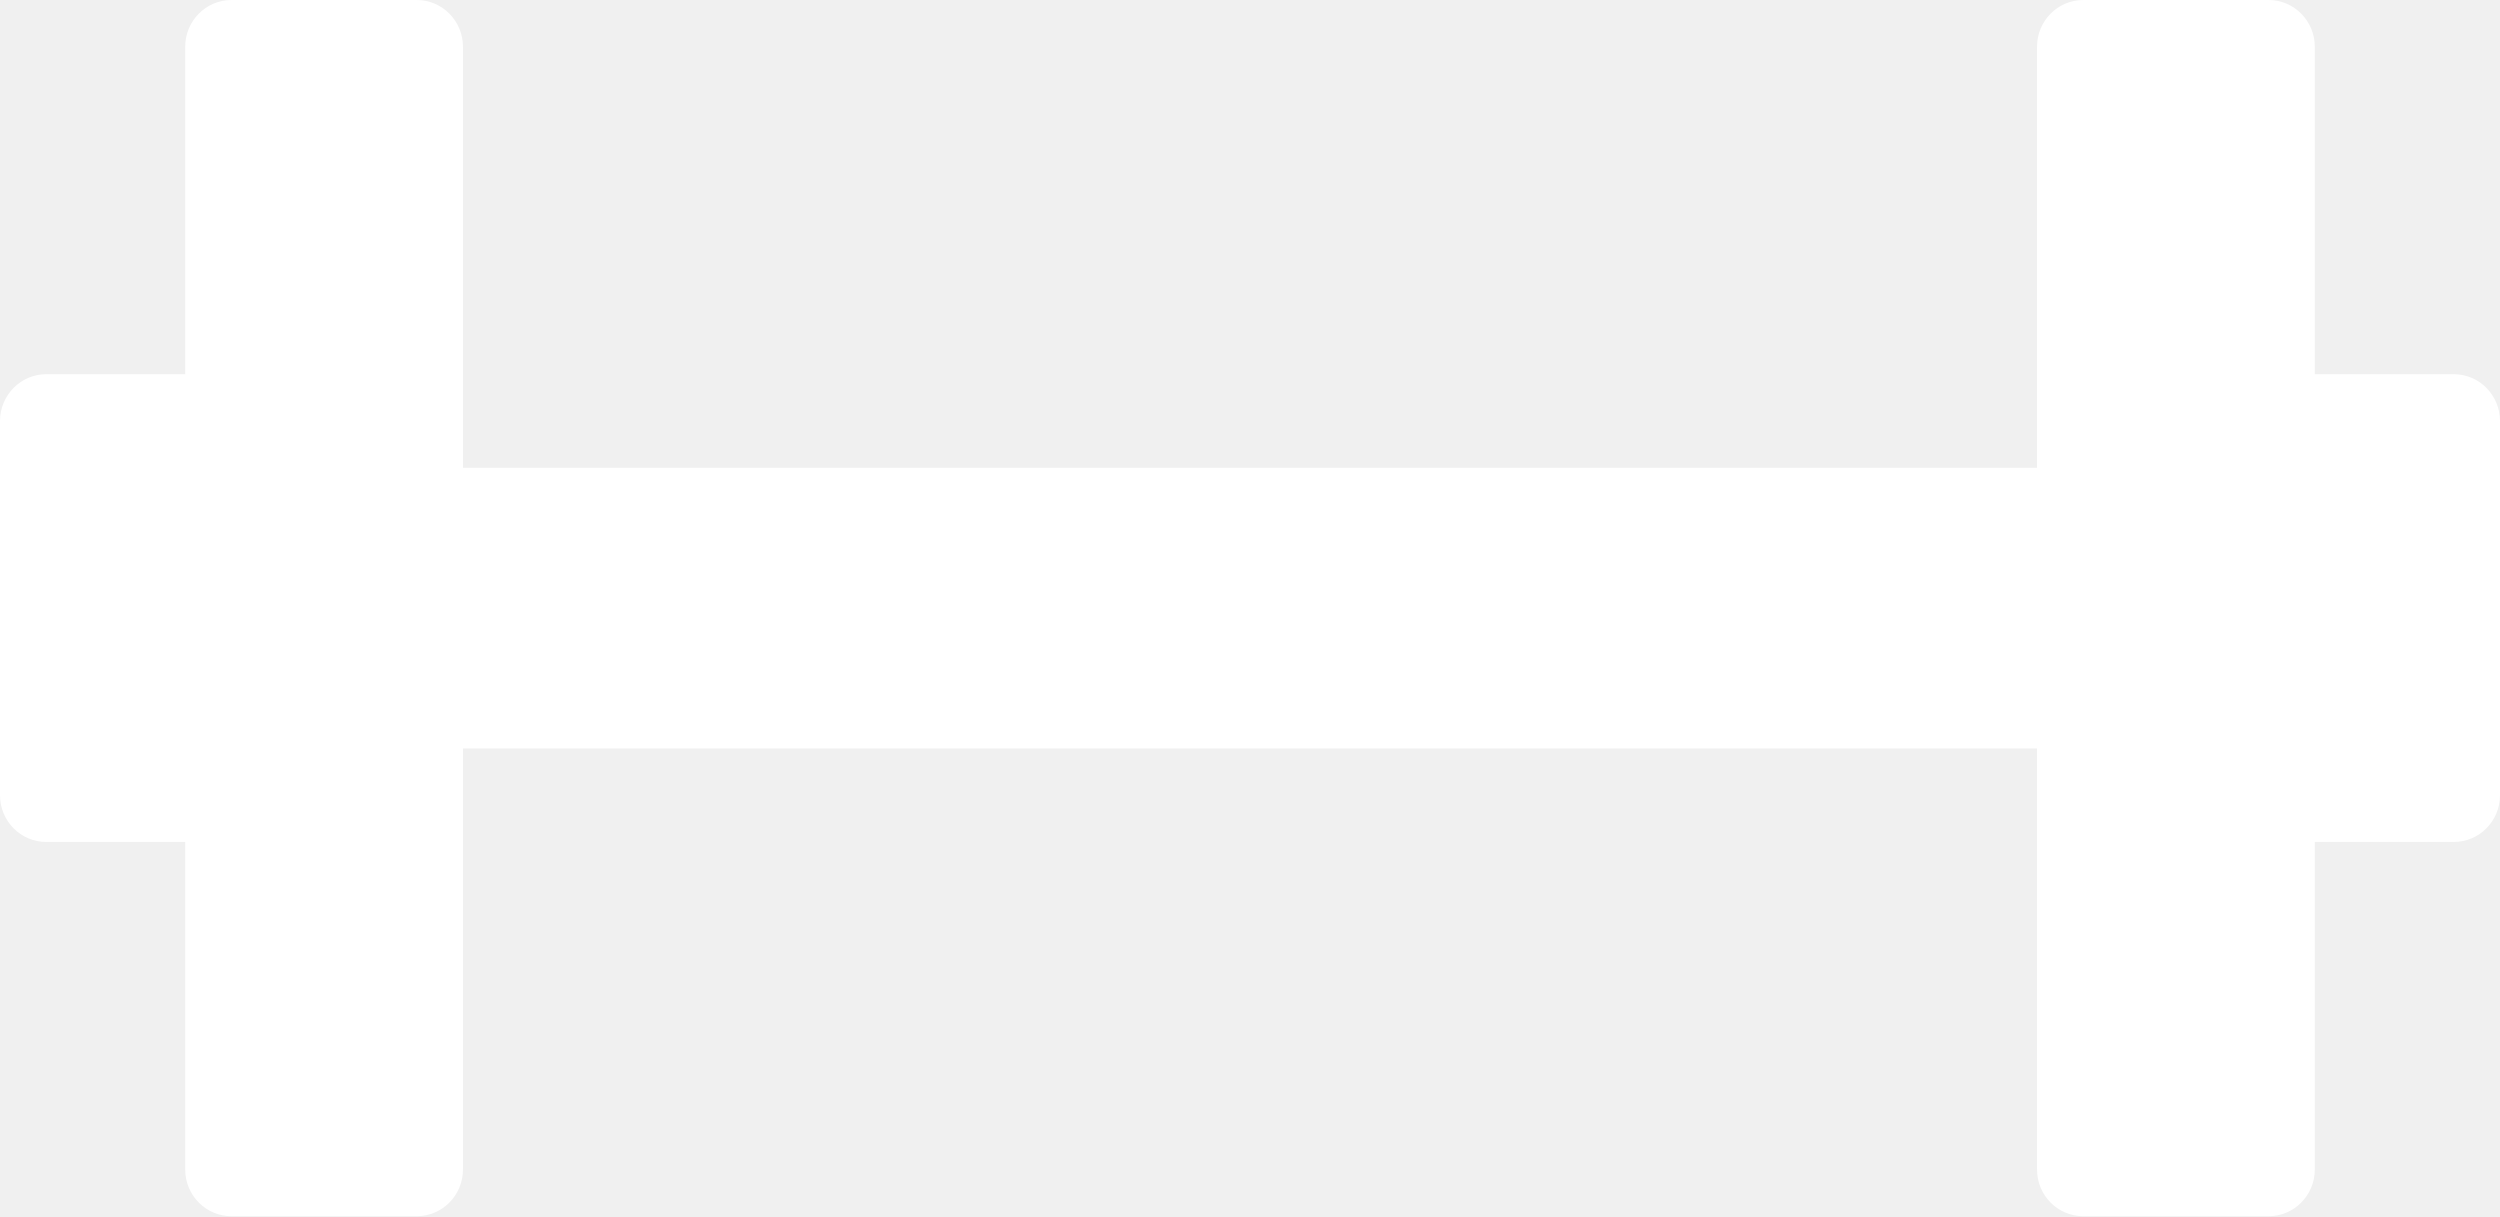
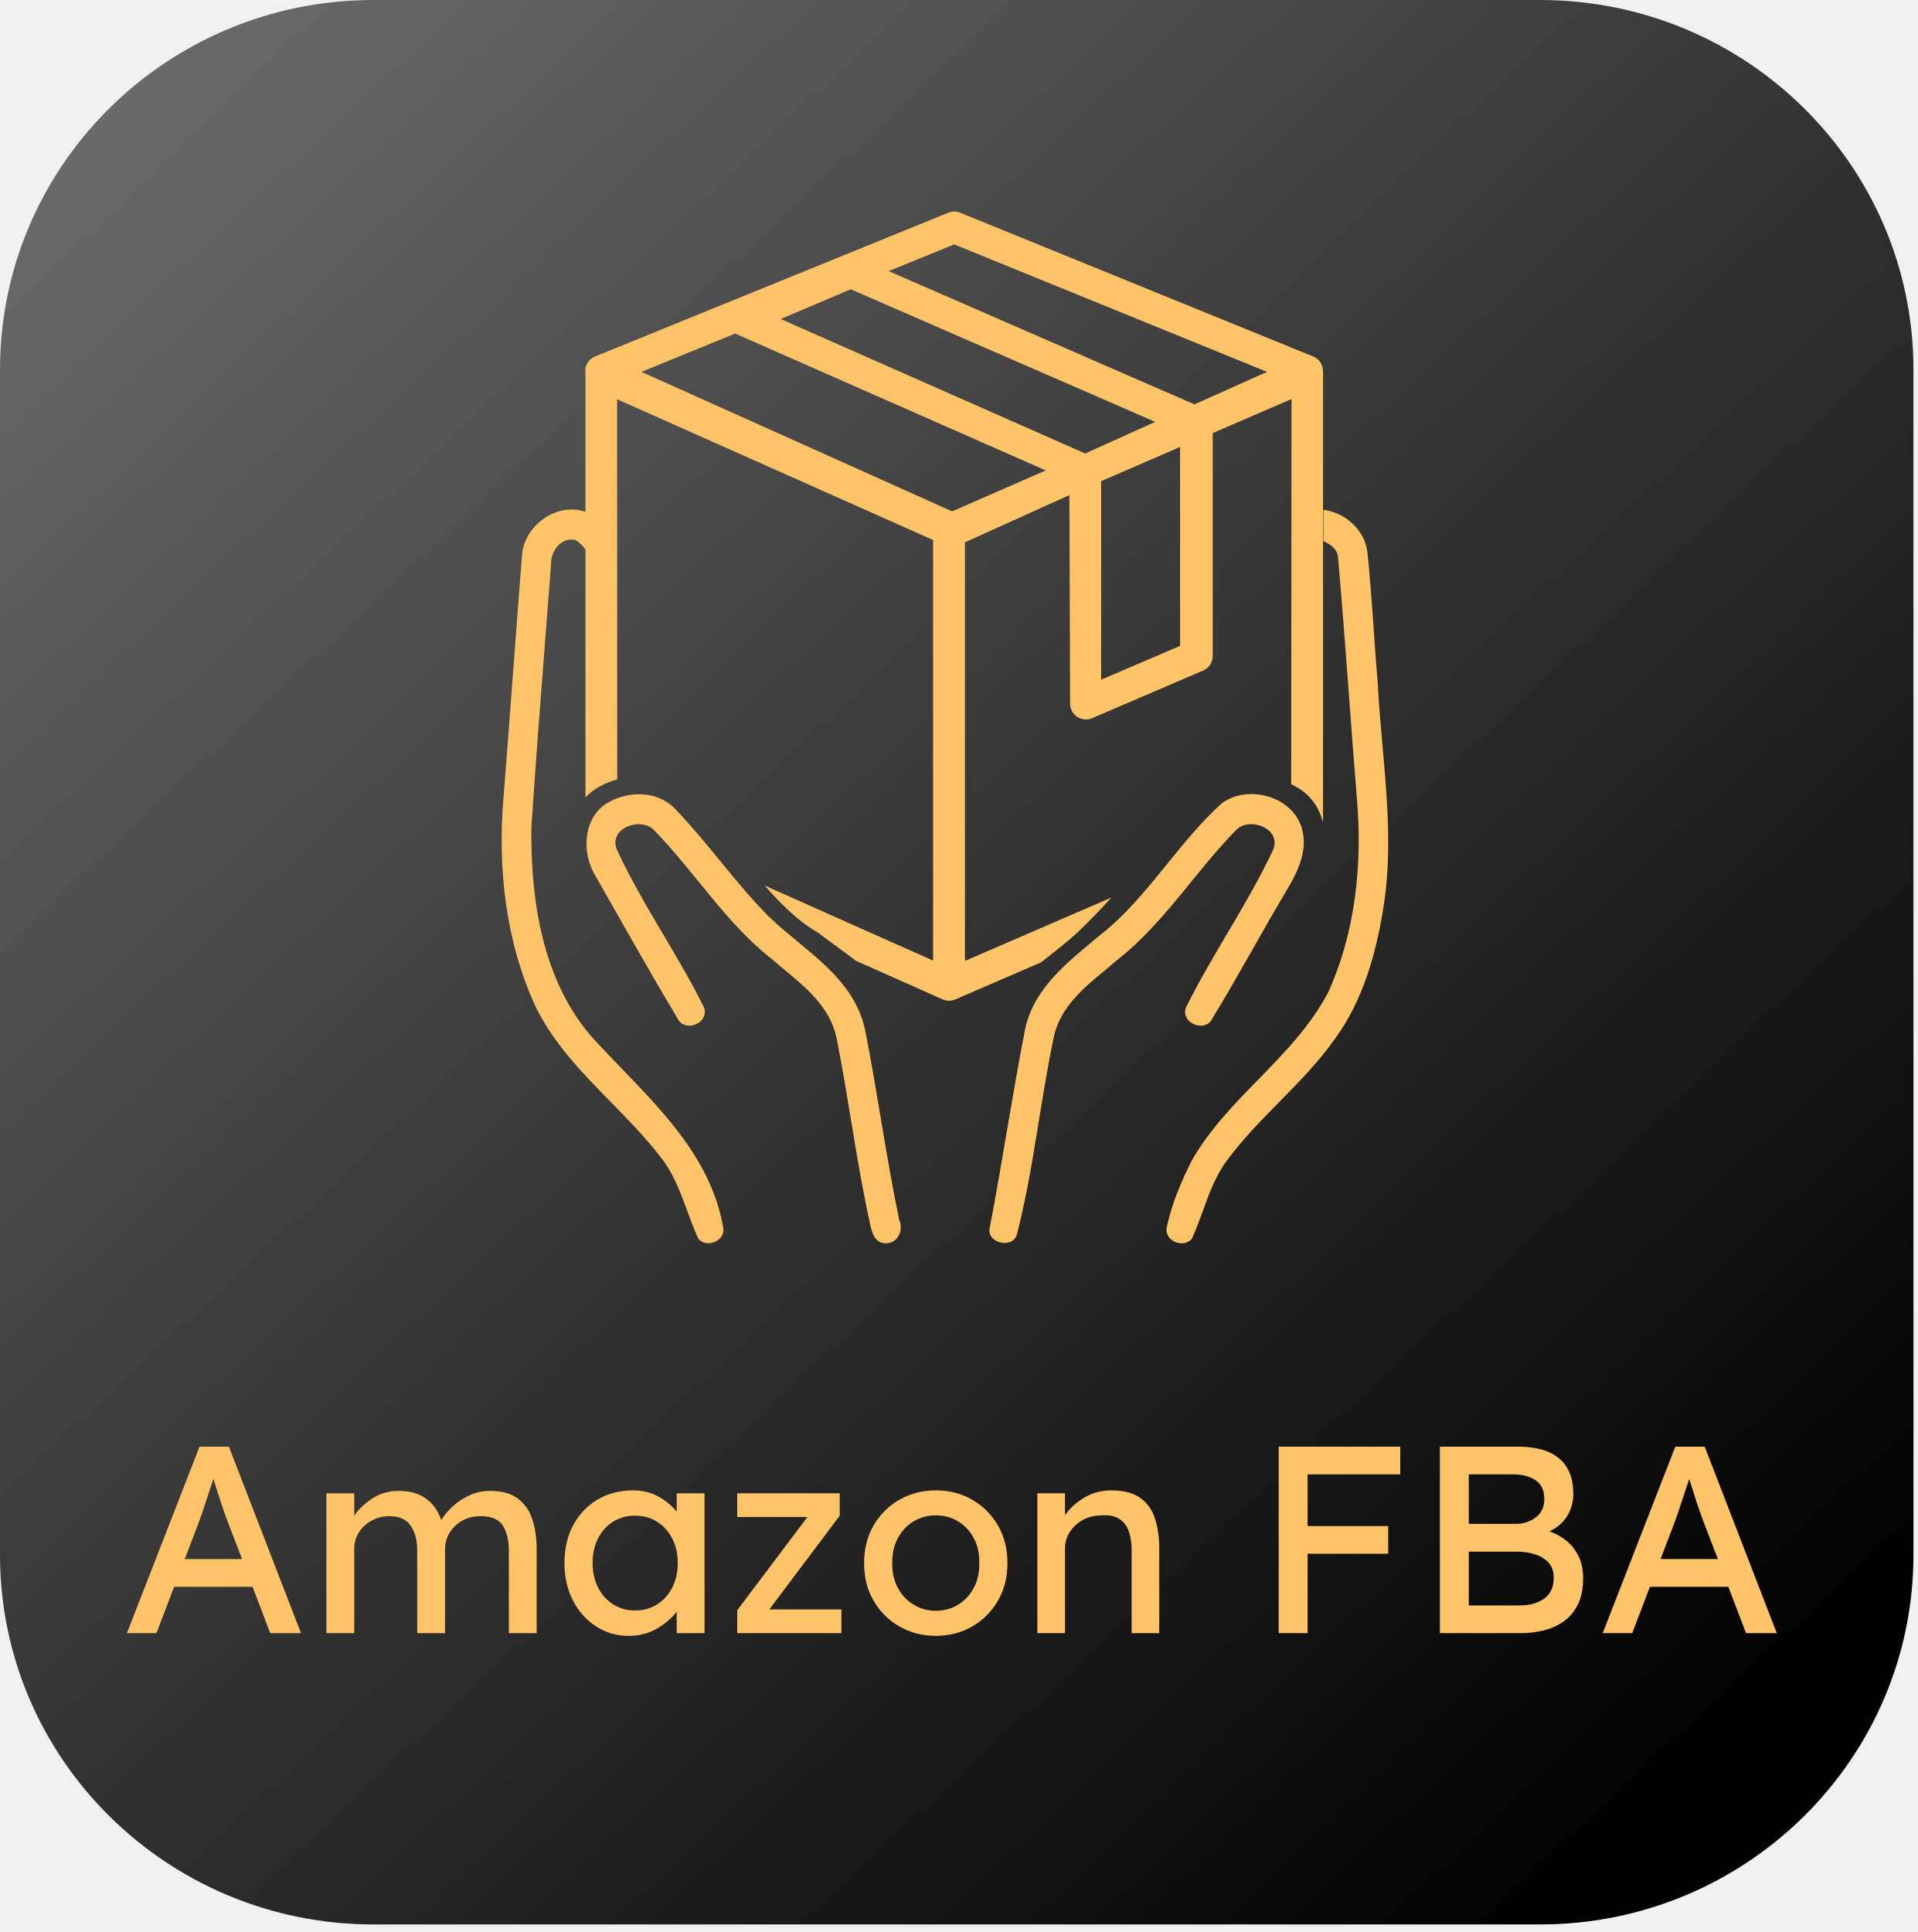
- <svg xmlns="http://www.w3.org/2000/svg" width="37" height="18" viewBox="0 0 37 18" fill="none">
-   <path d="M36.315 5.538H34.259V0.692C34.259 0.31 33.953 0 33.574 0H30.833C30.454 0 30.148 0.31 30.148 0.692V6.923H6.852V0.692C6.852 0.31 6.545 0 6.167 0H3.426C3.048 0 2.741 0.31 2.741 0.692V5.538H0.685C0.307 5.538 0 5.849 0 6.231V11.769C0 12.152 0.307 12.461 0.685 12.461H2.741V17.308C2.741 17.691 3.048 18 3.426 18H6.167C6.545 18 6.852 17.691 6.852 17.308V11.077H30.148V17.308C30.148 17.691 30.454 18 30.833 18H33.574C33.953 18 34.259 17.691 34.259 17.308V12.461H36.315C36.694 12.461 37 12.152 37 11.769V6.231C37 5.849 36.694 5.538 36.315 5.538Z" fill="white" />
+ <svg xmlns="http://www.w3.org/2000/svg" width="136" height="137" viewBox="0 0 136 137" fill="none">
+   <path d="M26.48 0H109.211C123.836 0 135.691 11.738 135.691 26.215V110.248C135.691 124.726 123.836 136.464 109.211 136.464H26.48C11.855 136.464 0 124.726 0 110.248V26.215C0 11.738 11.855 0 26.48 0Z" fill="url(#paint0_linear_585_891)" />
+   <path d="M19.164 115.808L17.91 112.524H12.346L11.092 115.808H9L14.149 102.584H16.233L21.345 115.808H19.164ZM14.111 107.912L13.103 110.554H17.168L16.122 107.839C15.959 107.396 15.792 106.922 15.625 106.414C15.462 105.903 15.299 105.389 15.135 104.872C14.957 105.4 14.781 105.927 14.609 106.459C14.44 106.986 14.275 107.47 14.111 107.912Z" fill="#FFC468" />
+   <path d="M28.258 105.721C29.078 105.721 29.736 105.909 30.231 106.281C30.725 106.65 31.079 107.158 31.292 107.802C31.47 107.488 31.73 107.171 32.071 106.85C32.416 106.525 32.817 106.258 33.273 106.045C33.727 105.83 34.215 105.721 34.734 105.721C35.595 105.721 36.265 105.909 36.745 106.281C37.224 106.65 37.563 107.149 37.761 107.772C37.958 108.392 38.058 109.089 38.058 109.86V115.808H36.085V109.971C36.085 109.239 35.944 108.647 35.662 108.193C35.384 107.741 34.861 107.514 34.089 107.514C33.351 107.514 32.746 107.746 32.271 108.207C31.797 108.665 31.559 109.222 31.559 109.875V115.808H29.586V109.934C29.586 109.226 29.432 108.647 29.126 108.193C28.823 107.741 28.325 107.514 27.627 107.514C27.147 107.514 26.717 107.623 26.336 107.839C25.954 108.051 25.656 108.331 25.439 108.68C25.225 109.025 25.12 109.41 25.12 109.838V115.808H23.146V105.89H25.12V107.477C25.426 107.025 25.854 106.619 26.403 106.259C26.956 105.901 27.575 105.721 28.258 105.721Z" fill="#FFC468" />
+   <path d="M49.962 105.89V115.808H47.988V114.281C47.681 114.694 47.232 115.085 46.638 115.454C46.045 115.817 45.355 116 44.568 116C43.732 116 42.968 115.779 42.276 115.336C41.588 114.893 41.041 114.284 40.636 113.506C40.23 112.724 40.028 111.829 40.028 110.82C40.028 109.812 40.236 108.921 40.651 108.148C41.07 107.372 41.647 106.767 42.38 106.333C43.116 105.901 43.954 105.684 44.895 105.684C45.587 105.684 46.195 105.837 46.72 106.141C47.248 106.442 47.671 106.794 47.988 107.197V105.89H49.962ZM45.028 114.199C45.631 114.199 46.16 114.052 46.616 113.757C47.076 113.462 47.432 113.061 47.684 112.554C47.936 112.043 48.062 111.465 48.062 110.82C48.062 110.191 47.936 109.624 47.684 109.123C47.432 108.617 47.076 108.215 46.616 107.92C46.16 107.625 45.631 107.477 45.028 107.477C44.444 107.477 43.923 107.623 43.463 107.912C43.007 108.204 42.654 108.602 42.402 109.108C42.15 109.61 42.024 110.181 42.024 110.82C42.024 111.465 42.15 112.043 42.402 112.554C42.654 113.061 43.007 113.462 43.463 113.757C43.923 114.052 44.444 114.199 45.028 114.199Z" fill="#FFC468" />
+   <path d="M59.668 114.126V115.808H52.279V114.185L57.257 107.573H52.279V105.89H59.549V107.477L54.556 114.126H59.668Z" fill="#FFC468" />
+   <path d="M71.441 110.842C71.441 111.851 71.215 112.742 70.766 113.513C70.315 114.286 69.707 114.893 68.941 115.336C68.173 115.779 67.316 116 66.366 116C65.417 116 64.556 115.779 63.785 115.336C63.013 114.893 62.401 114.286 61.952 113.513C61.502 112.742 61.277 111.851 61.277 110.842C61.277 109.835 61.502 108.944 61.952 108.171C62.401 107.394 63.013 106.787 63.785 106.348C64.556 105.905 65.417 105.684 66.366 105.684C67.316 105.684 68.173 105.905 68.941 106.348C69.707 106.787 70.315 107.394 70.766 108.171C71.215 108.944 71.441 109.835 71.441 110.842ZM69.445 110.842C69.46 110.174 69.33 109.586 69.059 109.078C68.787 108.567 68.416 108.169 67.947 107.883C67.476 107.599 66.949 107.455 66.366 107.455C65.788 107.455 65.261 107.599 64.786 107.883C64.311 108.169 63.937 108.567 63.666 109.078C63.393 109.586 63.262 110.174 63.273 110.842C63.262 111.497 63.393 112.08 63.666 112.591C63.937 113.098 64.311 113.497 64.786 113.786C65.261 114.078 65.788 114.222 66.366 114.222C66.949 114.222 67.476 114.078 67.947 113.786C68.416 113.497 68.787 113.098 69.059 112.591C69.33 112.08 69.46 111.497 69.445 110.842Z" fill="#FFC468" />
+   <path d="M78.787 105.684C79.687 105.684 80.384 105.866 80.879 106.23C81.373 106.595 81.718 107.086 81.911 107.706C82.107 108.322 82.207 109.008 82.207 109.765V115.808H80.249V109.897C80.249 109.416 80.184 108.988 80.056 108.613C79.932 108.235 79.716 107.94 79.41 107.728C79.108 107.512 78.685 107.422 78.142 107.455C77.637 107.455 77.187 107.564 76.792 107.779C76.4 107.997 76.091 108.281 75.864 108.635C75.636 108.986 75.523 109.373 75.523 109.801V115.808H73.564V105.89H75.523V107.455C75.823 106.994 76.267 106.582 76.851 106.222C77.433 105.865 78.079 105.684 78.787 105.684Z" fill="#FFC468" />
+   <path d="M90.678 115.808V102.584H99.299V104.547H92.726V108.215H98.445V110.178H92.726V115.808H90.678Z" fill="#FFC468" />
+   <path d="M107.652 102.584C108.947 102.584 109.924 102.869 110.582 103.433C111.239 103.999 111.569 104.826 111.569 105.913C111.569 106.503 111.424 107.032 111.139 107.499C110.857 107.962 110.436 108.326 109.878 108.591C110.293 108.73 110.681 108.942 111.042 109.226C111.402 109.506 111.697 109.868 111.925 110.311C112.151 110.753 112.266 111.29 112.266 111.919C112.266 112.687 112.133 113.325 111.866 113.83C111.602 114.332 111.257 114.729 110.827 115.019C110.397 115.305 109.922 115.509 109.403 115.631C108.883 115.749 108.364 115.808 107.845 115.808H102.11V102.584H107.652ZM107.311 104.547H104.158V108.06H107.541C108.06 108.051 108.516 107.896 108.913 107.595C109.314 107.291 109.514 106.861 109.514 106.304C109.514 105.675 109.301 105.224 108.876 104.953C108.455 104.684 107.934 104.547 107.311 104.547ZM107.637 110.03H104.158V113.845H107.734C108.455 113.845 109.043 113.687 109.499 113.366C109.954 113.041 110.182 112.546 110.182 111.882C110.182 111.401 110.048 111.03 109.781 110.768C109.514 110.502 109.188 110.314 108.802 110.2C108.416 110.087 108.027 110.03 107.637 110.03Z" fill="#FFC468" />
+   <path d="M123.819 115.808L122.565 112.524H117.001L115.747 115.808H113.655L118.804 102.584H120.888L126 115.808H123.819ZM118.767 107.912L117.758 110.554H121.823L120.777 107.839C120.614 107.396 120.447 106.922 120.28 106.414C120.117 105.903 119.954 105.389 119.79 104.872C119.612 105.4 119.436 105.927 119.264 106.459C119.095 106.986 118.93 107.47 118.767 107.912Z" fill="#FFC468" />
+   <path d="M41.86 36.438C39.787 35.397 37.111 37.139 37.012 39.466C36.787 42.309 36.574 45.153 36.36 47.997C36.147 50.842 35.934 53.686 35.708 56.529C35.278 61.534 35.855 66.732 37.951 71.317C39.238 73.984 41.27 76.059 43.305 78.136C44.525 79.381 45.746 80.627 46.807 82.002C47.728 83.129 48.228 84.487 48.727 85.842C48.975 86.516 49.223 87.189 49.522 87.833C50.099 88.562 51.508 87.972 51.279 87.014C50.458 82.375 47.228 79.028 44.104 75.789C43.558 75.223 43.015 74.66 42.489 74.095C38.57 70.09 37.615 64.115 37.684 58.681C37.969 54.284 38.312 49.888 38.654 45.493C38.797 43.66 38.94 41.828 39.078 39.995C39.056 39.049 39.796 38.079 40.807 38.289C41.358 38.641 41.846 39.208 41.762 39.925C41.804 42.071 41.798 44.218 41.791 46.364C41.783 49.028 41.775 51.691 41.86 54.351V36.438Z" fill="#FFC468" />
+   <path d="M93.851 38.373V36.152C95.357 36.332 96.771 37.55 96.967 39.145C97.162 40.986 97.29 42.833 97.418 44.681C97.506 45.959 97.595 47.237 97.705 48.513C97.782 49.963 97.91 51.416 98.039 52.87C98.38 56.723 98.722 60.585 98.093 64.427C97.57 67.664 96.643 70.937 94.708 73.608C93.545 75.267 92.134 76.703 90.722 78.138C89.424 79.46 88.124 80.781 87.019 82.277C86.214 83.347 85.76 84.599 85.306 85.849C85.063 86.519 84.82 87.188 84.524 87.828C83.944 88.568 82.554 88 82.738 87.048C83.079 85.393 83.749 83.823 84.498 82.325C85.743 80.128 87.489 78.337 89.234 76.546C91.083 74.649 92.931 72.754 94.18 70.38C96.135 66.091 96.626 61.229 96.218 56.56C96.022 54.167 95.844 51.773 95.666 49.379C95.425 46.133 95.183 42.887 94.897 39.647C94.894 38.954 94.392 38.623 93.851 38.373Z" fill="#FFC468" />
+   <path fill-rule="evenodd" clip-rule="evenodd" d="M78.816 63.646L68.428 68.141V38.456L75.835 35.107L75.887 49.903C75.891 50.52 76.398 51.021 77.019 51.015C77.174 51.015 77.324 50.986 77.465 50.92L85.312 47.553C85.727 47.38 85.999 46.977 85.999 46.525V30.71L91.588 28.297L91.565 55.614C91.666 55.661 91.766 55.71 91.863 55.763C92.924 56.332 93.558 57.271 93.821 58.323V26.587C93.828 26.548 93.828 26.513 93.821 26.478C93.828 26.414 93.828 26.348 93.817 26.29C93.807 25.842 93.537 25.444 93.12 25.276L68.098 15.087C67.822 14.971 67.517 14.971 67.241 15.087L42.22 25.27C41.73 25.46 41.433 25.962 41.518 26.478C41.514 26.513 41.514 26.548 41.518 26.587V56.548C41.799 56.243 42.138 55.977 42.537 55.763C42.924 55.555 43.34 55.388 43.771 55.266L43.762 28.311L66.17 38.292V68.117L54.22 62.793C55.519 64.261 56.754 65.437 57.982 66.114C58.29 66.351 58.655 66.618 59.058 66.913C59.553 67.275 60.106 67.68 60.685 68.124L66.836 70.864L66.936 70.893L67.011 70.924C67.198 70.978 67.397 70.978 67.582 70.924L67.658 70.903L67.748 70.868L73.822 68.242C74.719 67.545 75.606 66.849 76.418 66.114C77.25 65.32 78.043 64.492 78.816 63.646ZM52.132 23.652L74.159 33.359L67.517 36.261L45.484 26.369L52.132 23.652ZM67.666 17.331L89.851 26.369L84.702 28.674L63.016 19.224L67.666 17.331ZM83.685 31.691V45.798L78.085 48.199L78.089 34.118L83.685 31.691ZM60.33 20.512L81.921 29.915L76.954 32.157L55.361 22.622L60.33 20.512Z" fill="#FFC468" />
+   <path d="M43.139 56.898C44.595 56.069 46.602 56.069 47.839 57.322C50.187 59.757 52.131 62.58 54.511 64.989C57.022 67.404 60.527 69.276 61.34 72.997C62.232 77.478 62.829 82.026 63.767 86.501C64.092 87.245 63.673 88.165 62.818 88.162C61.974 88.171 61.801 87.284 61.664 86.625C60.733 82.353 60.193 77.993 59.344 73.706C58.856 71.103 56.571 69.599 54.731 68.009C51.467 65.45 49.26 61.814 46.378 58.864C45.476 57.905 43.143 58.693 43.735 60.224C45.528 64.116 48.049 67.635 49.941 71.477C50.271 72.63 48.479 73.25 48.023 72.175C46.036 68.859 44.148 65.476 42.231 62.118C41.211 60.475 41.342 57.922 43.139 56.898Z" fill="#FFC468" />
+   <path d="M86.703 56.914C88.535 55.651 91.571 56.427 92.298 58.665C92.792 60.228 92.053 61.792 91.261 63.098C89.468 66.107 87.817 69.208 85.989 72.189C85.527 73.239 83.798 72.634 84.071 71.505C85.963 67.671 88.452 64.159 90.271 60.288C90.935 58.761 88.63 57.899 87.686 58.831C84.783 61.772 82.581 65.417 79.326 67.992C77.555 69.535 75.348 70.953 74.757 73.416C73.76 78.091 73.304 82.878 72.121 87.509C71.837 88.627 69.862 88.125 70.198 87.016C71.088 82.347 71.785 77.635 72.698 72.966C73.341 69.968 75.873 68.105 78.058 66.273C81.413 63.628 83.531 59.73 86.703 56.914Z" fill="#FFC468" />
+   <defs>
+     <linearGradient id="paint0_linear_585_891" x1="121.452" y1="126.16" x2="1.395" y2="-1.314" gradientUnits="userSpaceOnUse">
+       <stop />
+       <stop offset="1" stop-color="#707070" />
+     </linearGradient>
+   </defs>
</svg>
